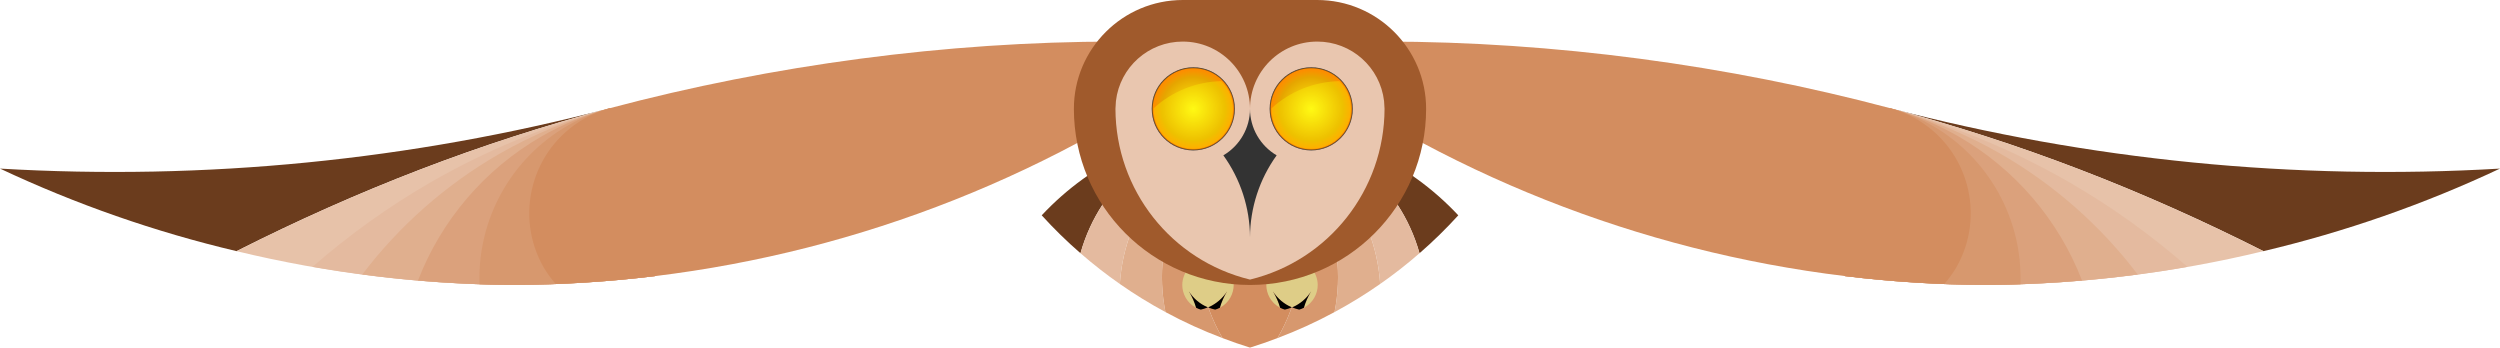
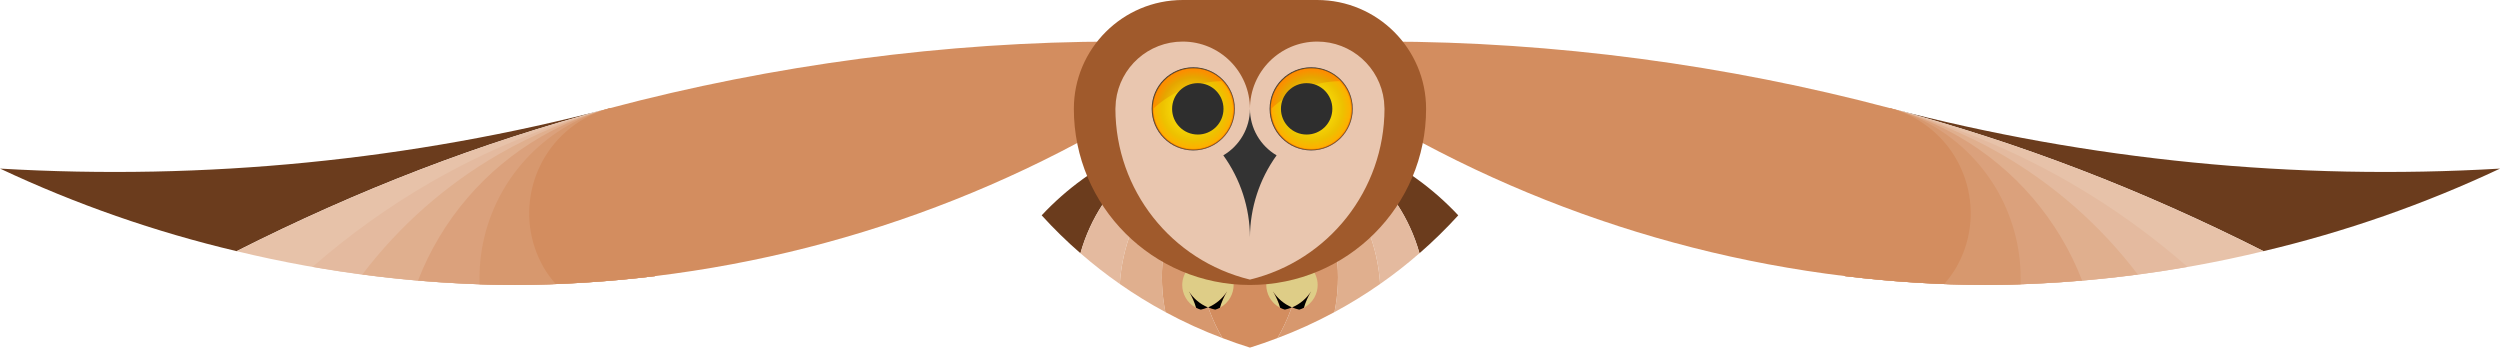
- <svg xmlns="http://www.w3.org/2000/svg" xmlns:xlink="http://www.w3.org/1999/xlink" width="1653.727" height="229.943" viewBox="0 0 1653.727 229.943" version="1.1" id="svg1">
-   <defs id="defs1">
-     <linearGradient id="linearGradient43">
-       <stop style="stop-color:#fff70f;stop-opacity:1;" offset="0" id="stop40" />
-       <stop style="stop-color:#e6a500;stop-opacity:1;" offset="0.764" id="stop41" />
-       <stop style="stop-color:#ff8b00;stop-opacity:1;" offset="0.964" id="stop42" />
-       <stop style="stop-color:#2e2e2e;stop-opacity:1;" offset="1" id="stop43" />
+ <svg xmlns="http://www.w3.org/2000/svg" xmlns:xlink="http://www.w3.org/1999/xlink" version="1.1" viewBox="0 0 1653.7 229.94">
+   <style>@media(prefers-color-scheme:dark){:root{background:#1E1F22}}</style>
+   <defs>
+     <linearGradient id="a">
+       <stop stop-color="#fff70f" offset="0" />
+       <stop stop-color="#e6a500" offset=".764" />
+       <stop stop-color="#ff8b00" offset=".964" />
+       <stop stop-color="#2e2e2e" offset="1" />
    </linearGradient>
-     <radialGradient xlink:href="#linearGradient43" id="radialGradient67-9" gradientUnits="userSpaceOnUse" gradientTransform="translate(-2413.012,-1102.94)" cx="4045.952" cy="1829.063" fx="4045.952" fy="1829.063" r="27.5" />
-     <filter style="color-interpolation-filters:sRGB" id="filter72-9" x="-0.011" y="-0.013" width="1.022" height="1.026">
-       <feGaussianBlur stdDeviation="0.255" id="feGaussianBlur72-9" />
+     <radialGradient id="b" cx="4046" cy="1829.1" r="27.5" gradientTransform="translate(-2413 -1102.9)" gradientUnits="userSpaceOnUse" xlink:href="#a" />
+     <radialGradient id="c" cx="4046" cy="1829.1" r="27.5" gradientTransform="translate(-2491 -1102.9)" gradientUnits="userSpaceOnUse" xlink:href="#a" />
+     <filter id="d" x="-.011" y="-.013" width="1.022" height="1.026" color-interpolation-filters="sRGB">
+       <feGaussianBlur stdDeviation="0.255" />
    </filter>
-     <meshgradient id="meshgradient33721-7" gradientUnits="userSpaceOnUse" x="-4190.951" y="1829.063" gradientTransform="translate(2578.011,-1102.94)">
-       <meshrow id="meshrow33835-6">
-         <meshpatch id="meshpatch33835-1">
-           <stop path="c 0,7.866  -5.342,14.484  -12.596,16.424" style="stop-color:#2e2e2e;stop-opacity:1" id="stop33835-4" />
-           <stop path="l -0.514,-1.917" style="stop-color:#2e2e2e;stop-opacity:1" id="stop33836-7" />
-           <stop path="c 6.407,-1.714  11.126,-7.559  11.126,-14.507" style="stop-color:#2e2e2e;stop-opacity:1" id="stop33837-6" />
-           <stop path="l 1.984,6e-05" style="stop-color:#2e2e2e;stop-opacity:1" id="stop33838-4" />
-         </meshpatch>
-         <meshpatch id="meshpatch33838-5">
-           <stop path="c -1.405,0.376  -2.881,0.576  -4.404,0.576" id="stop33839-8" />
-           <stop path="l 0,-1.984" style="stop-color:#2e2e2e;stop-opacity:1" id="stop33840-2" />
-           <stop path="c 1.345,0  2.65,-0.177  3.89,-0.509" style="stop-color:#2e2e2e;stop-opacity:1" id="stop33841-7" />
-         </meshpatch>
-         <meshpatch id="meshpatch33841-5">
-           <stop path="c -4.699,0  -8.953,-1.907  -12.03,-4.988" id="stop33842-4" />
-           <stop path="l 1.404,-1.402" style="stop-color:#2e2e2e;stop-opacity:1" id="stop33843-6" />
-           <stop path="c 2.718,2.722  6.475,4.406  10.626,4.406" style="stop-color:#cdcdcd;stop-opacity:1" id="stop33844-6" />
-         </meshpatch>
-         <meshpatch id="meshpatch33844-5">
-           <stop path="c -2.068,-2.071  -3.605,-4.673  -4.388,-7.584" id="stop33845-1" />
-           <stop path="l 1.916,-0.517" style="stop-color:#2e2e2e;stop-opacity:1" id="stop33846-9" />
-           <stop path="c 0.692,2.571  2.049,4.869  3.876,6.699" style="stop-color:#2e2e2e;stop-opacity:1" id="stop33847-0" />
-         </meshpatch>
-         <meshpatch id="meshpatch33847-0">
-           <stop path="c -0.38,-1.412  -0.582,-2.896  -0.582,-4.428" id="stop33848-3" />
-           <stop path="l 1.984,4.54747e-13" style="stop-color:#2e2e2e;stop-opacity:1" id="stop33849-3" />
-           <stop path="c -4.2792e-07,1.353  0.179,2.664  0.514,3.911" style="stop-color:#2e2e2e;stop-opacity:1" id="stop33850-0" />
-         </meshpatch>
-         <meshpatch id="meshpatch33850-7">
-           <stop path="c 0,-9.389  7.611,-17  17,-17" id="stop33851-2" />
-           <stop path="l 0,1.984" style="stop-color:#2e2e2e;stop-opacity:1" id="stop33852-6" />
-           <stop path="c -8.293,0  -15.016,6.723  -15.016,15.016" style="stop-color:#2e2e2e;stop-opacity:1" id="stop33853-7" />
-         </meshpatch>
-         <meshpatch id="meshpatch33853-7">
-           <stop path="c 9.389,0  17,7.611  17,17" id="stop33854-5" />
-           <stop path="l -1.984,4.54747e-13" style="stop-color:#2e2e2e;stop-opacity:1" id="stop33855-9" />
-           <stop path="c 0,-8.293  -6.723,-15.016  -15.016,-15.016" style="stop-color:#2e2e2e;stop-opacity:1" id="stop33856-0" />
-         </meshpatch>
-       </meshrow>
-       <meshrow id="meshrow33856-1">
-         <meshpatch id="meshpatch33856-0">
-           <stop path="l -0.264,-0.986" id="stop33857-3" />
-           <stop path="c 5.972,-1.597  10.37,-7.046  10.37,-13.521" style="stop-color:#2e2e2e;stop-opacity:1" id="stop33858-3" />
-           <stop path="l 1.021,-2.27374e-13" style="stop-color:#2e2e2e;stop-opacity:1" id="stop33859-8" />
-         </meshpatch>
-         <meshpatch id="meshpatch33859-7">
-           <stop path="l -9.09495e-13,-1.021" id="stop33860-5" />
-           <stop path="c 1.254,-6.79681e-07  2.469,-0.165  3.626,-0.474" style="stop-color:#2e2e2e;stop-opacity:1" id="stop33861-5" />
-         </meshpatch>
-         <meshpatch id="meshpatch33861-0">
-           <stop path="l 0.722,-0.721" id="stop33862-5" />
-           <stop path="c 2.533,2.537  6.035,4.107  9.904,4.107" style="stop-color:#2e2e2e;stop-opacity:1" id="stop33863-0" />
-         </meshpatch>
-         <meshpatch id="meshpatch33863-2">
-           <stop path="l 0.986,-0.266" id="stop33864-0" />
-           <stop path="c 0.645,2.396  1.91,4.538  3.612,6.243" style="stop-color:#2e2e2e;stop-opacity:1" id="stop33865-8" />
-         </meshpatch>
-         <meshpatch id="meshpatch33865-4">
-           <stop path="l 1.021,-4.54747e-13" id="stop33866-1" />
-           <stop path="c 3.16286e-08,1.261  0.167,2.483  0.479,3.645" style="stop-color:#2e2e2e;stop-opacity:1" id="stop33867-5" />
-         </meshpatch>
-         <meshpatch id="meshpatch33867-7">
-           <stop path="l -9.09495e-13,1.021" id="stop33868-7" />
-           <stop path="c -7.729,2.2656e-07  -13.995,6.266  -13.995,13.995" style="stop-color:#2e2e2e;stop-opacity:1" id="stop33869-7" />
-         </meshpatch>
-         <meshpatch id="meshpatch33869-0">
-           <stop path="l -1.021,-4.54747e-13" id="stop33870-0" />
-           <stop path="c -2.26559e-07,-7.729  -6.266,-13.995  -13.995,-13.995" style="stop-color:#2e2e2e;stop-opacity:1" id="stop33871-1" />
-         </meshpatch>
-       </meshrow>
-       <meshrow id="meshrow33871-3">
-         <meshpatch id="meshpatch33871-7">
-           <stop path="l -3.626,-13.521" id="stop33872-6" />
-           <stop path="l 0,0" style="stop-color:#2e2e2e;stop-opacity:1" id="stop33873-7" />
-           <stop path="l 13.995,2.27374e-13" style="stop-color:#2e2e2e;stop-opacity:1" id="stop33874-3" />
-         </meshpatch>
-         <meshpatch id="meshpatch33874-3">
-           <stop path="l 9.09495e-13,-13.995" id="stop33875-3" />
-           <stop path="l -4e-06,-3e-05" style="stop-color:#2e2e2e;stop-opacity:1" id="stop33876-4" />
-         </meshpatch>
-         <meshpatch id="meshpatch33876-9">
-           <stop path="l 9.904,-9.889" id="stop33877-0" />
-           <stop path="l 3e-05,-1e-05" style="stop-color:#2e2e2e;stop-opacity:1" id="stop33878-1" />
-         </meshpatch>
-         <meshpatch id="meshpatch33878-2">
-           <stop path="l 13.516,-3.645" id="stop33879-4" />
-           <stop path="l -3e-05,-1.7e-05" style="stop-color:#2e2e2e;stop-opacity:1" id="stop33880-0" />
-         </meshpatch>
-         <meshpatch id="meshpatch33880-8">
-           <stop path="l 13.995,0" id="stop33881-8" />
-           <stop path="l 1.9e-05,-3e-06" style="stop-color:#2e2e2e;stop-opacity:1" id="stop33882-7" />
-         </meshpatch>
-         <meshpatch id="meshpatch33882-4">
-           <stop path="l 9.09495e-13,13.995" id="stop33883-0" />
-           <stop path="l -1e-05,1e-05" style="stop-color:#2e2e2e;stop-opacity:1" id="stop33884-0" />
-         </meshpatch>
-         <meshpatch id="meshpatch33884-2">
-           <stop path="l -13.995,0" id="stop33885-0" />
-           <stop path="l -1e-05,-1e-05" style="stop-color:#2e2e2e;stop-opacity:1" id="stop33886-6" />
-         </meshpatch>
-       </meshrow>
-     </meshgradient>
-     <radialGradient xlink:href="#linearGradient43" id="radialGradient35022-1" gradientUnits="userSpaceOnUse" gradientTransform="translate(-2491.012,-1102.939)" cx="4045.952" cy="1829.063" fx="4045.952" fy="1829.063" r="27.5" />
-     <filter style="color-interpolation-filters:sRGB" id="filter72-3" x="-0.011" y="-0.013" width="1.022" height="1.026">
-       <feGaussianBlur stdDeviation="0.255" id="feGaussianBlur72-3" />
+     <filter id="e" x="-.011" y="-.013" width="1.022" height="1.026" color-interpolation-filters="sRGB">
+       <feGaussianBlur stdDeviation="0.255" />
    </filter>
-     <meshgradient id="meshgradient34971-0" gradientUnits="userSpaceOnUse" x="-4190.951" y="1829.063" gradientTransform="translate(2650.011,-1102.939)">
-       <meshrow id="meshrow34992-7">
-         <meshpatch id="meshpatch34974-0">
-           <stop path="c 0,7.866  -5.342,14.484  -12.596,16.424" style="stop-color:#2e2e2e;stop-opacity:1" id="stop34971-5" />
-           <stop path="l -0.514,-1.917" style="stop-color:#2e2e2e;stop-opacity:1" id="stop34972-9" />
-           <stop path="c 6.407,-1.714  11.126,-7.559  11.126,-14.507" style="stop-color:#2e2e2e;stop-opacity:1" id="stop34973-8" />
-           <stop path="l 1.984,6e-05" style="stop-color:#2e2e2e;stop-opacity:1" id="stop34974-9" />
-         </meshpatch>
-         <meshpatch id="meshpatch34977-3">
-           <stop path="c -1.405,0.376  -2.881,0.576  -4.404,0.576" id="stop34975-5" />
-           <stop path="l 0,-1.984" style="stop-color:#2e2e2e;stop-opacity:1" id="stop34976-7" />
-           <stop path="c 1.345,0  2.65,-0.177  3.89,-0.509" style="stop-color:#2e2e2e;stop-opacity:1" id="stop34977-2" />
-         </meshpatch>
-         <meshpatch id="meshpatch34980-8">
-           <stop path="c -4.699,0  -8.953,-1.907  -12.03,-4.988" id="stop34978-0" />
-           <stop path="l 1.404,-1.402" style="stop-color:#2e2e2e;stop-opacity:1" id="stop34979-7" />
-           <stop path="c 2.718,2.722  6.475,4.406  10.626,4.406" style="stop-color:#cdcdcd;stop-opacity:1" id="stop34980-6" />
-         </meshpatch>
-         <meshpatch id="meshpatch34983-1">
-           <stop path="c -2.068,-2.071  -3.605,-4.673  -4.388,-7.584" id="stop34981-2" />
-           <stop path="l 1.916,-0.517" style="stop-color:#2e2e2e;stop-opacity:1" id="stop34982-6" />
-           <stop path="c 0.692,2.571  2.049,4.869  3.876,6.699" style="stop-color:#2e2e2e;stop-opacity:1" id="stop34983-7" />
-         </meshpatch>
-         <meshpatch id="meshpatch34986-7">
-           <stop path="c -0.38,-1.412  -0.582,-2.896  -0.582,-4.428" id="stop34984-0" />
-           <stop path="l 1.984,4.54747e-13" style="stop-color:#2e2e2e;stop-opacity:1" id="stop34985-4" />
-           <stop path="c -4.2792e-07,1.353  0.179,2.664  0.514,3.911" style="stop-color:#2e2e2e;stop-opacity:1" id="stop34986-7" />
-         </meshpatch>
-         <meshpatch id="meshpatch34989-3">
-           <stop path="c 0,-9.389  7.611,-17  17,-17" id="stop34987-2" />
-           <stop path="l 0,1.984" style="stop-color:#2e2e2e;stop-opacity:1" id="stop34988-7" />
-           <stop path="c -8.293,0  -15.016,6.723  -15.016,15.016" style="stop-color:#2e2e2e;stop-opacity:1" id="stop34989-8" />
-         </meshpatch>
-         <meshpatch id="meshpatch34992-9">
-           <stop path="c 9.389,0  17,7.611  17,17" id="stop34990-9" />
-           <stop path="l -1.984,4.54747e-13" style="stop-color:#2e2e2e;stop-opacity:1" id="stop34991-0" />
-           <stop path="c 0,-8.293  -6.723,-15.016  -15.016,-15.016" style="stop-color:#2e2e2e;stop-opacity:1" id="stop34992-8" />
-         </meshpatch>
-       </meshrow>
-       <meshrow id="meshrow35007-1">
-         <meshpatch id="meshpatch34995-7">
-           <stop path="l -0.264,-0.986" id="stop34993-1" />
-           <stop path="c 5.972,-1.597  10.37,-7.046  10.37,-13.521" style="stop-color:#2e2e2e;stop-opacity:1" id="stop34994-1" />
-           <stop path="l 1.021,-2.27374e-13" style="stop-color:#2e2e2e;stop-opacity:1" id="stop34995-3" />
-         </meshpatch>
-         <meshpatch id="meshpatch34997-1">
-           <stop path="l -9.09495e-13,-1.021" id="stop34996-1" />
-           <stop path="c 1.254,-6.79681e-07  2.469,-0.165  3.626,-0.474" style="stop-color:#2e2e2e;stop-opacity:1" id="stop34997-1" />
-         </meshpatch>
-         <meshpatch id="meshpatch34999-0">
-           <stop path="l 0.722,-0.721" id="stop34998-7" />
-           <stop path="c 2.533,2.537  6.035,4.107  9.904,4.107" style="stop-color:#2e2e2e;stop-opacity:1" id="stop34999-3" />
-         </meshpatch>
-         <meshpatch id="meshpatch35001-5">
-           <stop path="l 0.986,-0.266" id="stop35000-8" />
-           <stop path="c 0.645,2.396  1.91,4.538  3.612,6.243" style="stop-color:#2e2e2e;stop-opacity:1" id="stop35001-4" />
-         </meshpatch>
-         <meshpatch id="meshpatch35003-5">
-           <stop path="l 1.021,-4.54747e-13" id="stop35002-8" />
-           <stop path="c 3.16286e-08,1.261  0.167,2.483  0.479,3.645" style="stop-color:#2e2e2e;stop-opacity:1" id="stop35003-4" />
-         </meshpatch>
-         <meshpatch id="meshpatch35005-4">
-           <stop path="l -9.09495e-13,1.021" id="stop35004-7" />
-           <stop path="c -7.729,2.2656e-07  -13.995,6.266  -13.995,13.995" style="stop-color:#2e2e2e;stop-opacity:1" id="stop35005-3" />
-         </meshpatch>
-         <meshpatch id="meshpatch35007-4">
-           <stop path="l -1.021,-4.54747e-13" id="stop35006-7" />
-           <stop path="c -2.26559e-07,-7.729  -6.266,-13.995  -13.995,-13.995" style="stop-color:#2e2e2e;stop-opacity:1" id="stop35007-6" />
-         </meshpatch>
-       </meshrow>
-       <meshrow id="meshrow35022-9">
-         <meshpatch id="meshpatch35010-1">
-           <stop path="l -3.626,-13.521" id="stop35008-7" />
-           <stop path="l 0,0" style="stop-color:#2e2e2e;stop-opacity:1" id="stop35009-0" />
-           <stop path="l 13.995,2.27374e-13" style="stop-color:#2e2e2e;stop-opacity:1" id="stop35010-8" />
-         </meshpatch>
-         <meshpatch id="meshpatch35012-3">
-           <stop path="l 9.09495e-13,-13.995" id="stop35011-0" />
-           <stop path="l -4e-06,-3e-05" style="stop-color:#2e2e2e;stop-opacity:1" id="stop35012-3" />
-         </meshpatch>
-         <meshpatch id="meshpatch35014-0">
-           <stop path="l 9.904,-9.889" id="stop35013-4" />
-           <stop path="l 3e-05,-1e-05" style="stop-color:#2e2e2e;stop-opacity:1" id="stop35014-1" />
-         </meshpatch>
-         <meshpatch id="meshpatch35016-6">
-           <stop path="l 13.516,-3.645" id="stop35015-3" />
-           <stop path="l -3e-05,-1.7e-05" style="stop-color:#2e2e2e;stop-opacity:1" id="stop35016-5" />
-         </meshpatch>
-         <meshpatch id="meshpatch35018-2">
-           <stop path="l 13.995,0" id="stop35017-7" />
-           <stop path="l 1.9e-05,-3e-06" style="stop-color:#2e2e2e;stop-opacity:1" id="stop35018-7" />
-         </meshpatch>
-         <meshpatch id="meshpatch35020-5">
-           <stop path="l 9.09495e-13,13.995" id="stop35019-7" />
-           <stop path="l -1e-05,1e-05" style="stop-color:#2e2e2e;stop-opacity:1" id="stop35020-8" />
-         </meshpatch>
-         <meshpatch id="meshpatch35022-3">
-           <stop path="l -13.995,0" id="stop35021-9" />
-           <stop path="l -1e-05,-1e-05" style="stop-color:#2e2e2e;stop-opacity:1" id="stop35022-2" />
-         </meshpatch>
-       </meshrow>
-     </meshgradient>
  </defs>
-   <g id="symbol" version="1.1" revision="Jul 06, 2024" transform="translate(-765.5769,-654.1229)">
-     <path id="symbol-v1.0-wing-7" style="fill:#6b3c1d;fill-opacity:1;stroke:none;stroke-width:0.615;paint-order:markers fill stroke" d="m 1168.669,725.773 c -131.427,34.409 -267.468,47.848 -403.092,39.871 50.124,23.583 102.566,41.886 156.479,54.613 80.163,-40.468 160.422,-71.566 246.613,-94.484 z m 847.543,0 c 86.191,22.918 166.45,54.016 246.613,94.484 53.913,-12.727 106.355,-31.03 156.478,-54.613 -135.624,7.977 -271.664,-5.462 -403.092,-39.871 z" />
-     <path id="symbol-v1.0-wing-6" style="fill:#e7c2a9;fill-opacity:1;stroke:none;stroke-width:0.615;paint-order:markers fill stroke" d="m 1169.052,725.666 c -86.337,22.928 -166.714,54.063 -246.996,94.592 60.276,14.577 122.046,22.083 184.059,22.365 9.034,-0.041 18.047,-0.312 27.051,-0.658 a 72,72 0 0 1 -7.838,-10.771 72,72 0 0 1 26.355,-98.354 72,72 0 0 1 17.369,-7.174 z m 846.777,0 a 72,72 0 0 1 17.369,7.174 72,72 0 0 1 26.355,98.354 72,72 0 0 1 -7.838,10.771 c 9.004,0.346 18.017,0.618 27.051,0.658 62.013,-0.282 123.782,-7.788 184.059,-22.365 -80.283,-40.529 -160.659,-71.664 -246.996,-94.592 z" />
-     <path id="symbol-v1.0-wing-5" style="fill:#e4ba9f;fill-opacity:1;stroke:none;stroke-width:0.38;paint-order:markers fill stroke" d="m 1169.081,725.775 a 493.5,493.5 0 0 0 -119.057,49.172 493.5,493.5 0 0 0 -77.734,55.707 c 44.167,7.719 88.928,11.764 133.824,11.969 31.11,-0.14 62.057,-2.132 92.707,-5.855 z m 846.719,0 -29.74,110.992 c 30.65,3.724 61.597,5.715 92.707,5.855 44.897,-0.204 89.657,-4.25 133.824,-11.969 a 493.5,493.5 0 0 0 -77.734,-55.707 493.5,493.5 0 0 0 -119.057,-49.172 z" />
-     <path id="symbol-v1.0-wing-4" style="fill:#e0af8e;fill-opacity:1;stroke:none;stroke-width:0.235;paint-order:markers fill stroke" d="m 1169.067,725.726 a 305,305 0 0 0 -73.58,30.389 305,305 0 0 0 -90.264,79.566 c 33.426,4.414 67.118,6.788 100.891,6.941 31.11,-0.14 62.057,-2.132 92.707,-5.855 z m 846.746,0 -29.754,111.041 c 30.65,3.724 61.597,5.715 92.707,5.855 33.773,-0.154 67.464,-2.527 100.891,-6.941 a 305,305 0 0 0 -90.264,-79.566 305,305 0 0 0 -73.58,-30.389 z" />
-     <path id="symbol-v1.0-wing-3" style="fill:#dba17c;fill-opacity:1;stroke:none;stroke-width:0.1;paint-order:markers fill stroke" d="m 1169.059,725.695 a 188.5,188.5 0 0 0 -45.475,18.783 188.5,188.5 0 0 0 -81.525,95.217 c 21.29,1.812 42.655,2.831 64.055,2.928 31.11,-0.14 62.057,-2.132 92.707,-5.855 z m 846.762,0 -29.762,111.072 c 30.65,3.724 61.597,5.715 92.707,5.855 21.4,-0.097 42.765,-1.116 64.055,-2.928 a 188.5,188.5 0 0 0 -81.525,-95.217 188.5,188.5 0 0 0 -45.475,-18.783 z" />
-     <path id="symbol-v1.0-wing-2" style="fill:#d7986e;fill-opacity:1;stroke:none;stroke-width:0.1;paint-order:markers fill stroke" d="m 1169.055,725.676 a 116.5,116.5 0 0 0 -28.104,11.609 116.5,116.5 0 0 0 -58.172,104.891 c 7.773,0.263 15.551,0.412 23.334,0.447 31.11,-0.14 62.059,-2.131 92.709,-5.855 z m 846.77,0 -29.768,111.092 c 30.651,3.724 61.599,5.715 92.709,5.855 7.783,-0.035 15.561,-0.184 23.334,-0.447 a 116.5,116.5 0 0 0 -58.172,-104.891 116.5,116.5 0 0 0 -28.104,-11.609 z" />
-     <path id="symbol-v1.0-wing-1" style="fill:#d38d5f;fill-opacity:1;stroke:none;stroke-width:0.615;paint-order:markers fill stroke" d="m 1503.44,681.621 c -112.034,0.075 -226.833,15.48 -334.389,44.043 a 72,72 0 0 0 -17.369,7.174 72,72 0 0 0 -26.355,98.354 72,72 0 0 0 7.838,10.771 c 0.01,0 0.015,3e-4 0.025,0 3.142,-0.121 6.28,-0.264 9.418,-0.42 7.855,-0.395 15.699,-0.881 23.523,-1.506 2.175,-0.172 4.347,-0.359 6.519,-0.549 8.744,-0.771 17.471,-1.664 26.17,-2.721 136.15,-16.541 266.315,-67.923 377.547,-149.93 -24.255,-2.426 -48.574,-4.165 -72.928,-5.215 z m 178,0 v 0.002 c -24.353,1.05 -48.673,2.789 -72.928,5.215 111.231,82.007 241.397,133.389 377.547,149.93 8.699,1.057 17.426,1.95 26.17,2.721 2.173,0.19 4.344,0.377 6.519,0.549 7.825,0.625 15.668,1.111 23.523,1.506 3.137,0.156 6.276,0.299 9.418,0.42 0.01,3e-4 0.017,0 0.025,0 a 72,72 0 0 0 7.838,-10.771 72,72 0 0 0 -26.355,-98.354 72,72 0 0 0 -17.369,-7.174 c -107.555,-28.563 -222.355,-43.968 -334.389,-44.043 z" />
-     <path id="symbol-v1.0-tail-5" style="fill:#6b3c1d;fill-opacity:1;stroke-width:0.736;-inkscape-stroke:none;paint-order:markers fill stroke" d="m 1582.333,737.088 a 188.5,188.5 0 0 0 -127.676,59.467 305,305 0 0 0 25.654,25.082 116.5,116.5 0 0 1 102.021,-84.549 z m 20.215,0 a 116.5,116.5 0 0 1 102.022,84.549 305,305 0 0 0 25.654,-25.082 188.5,188.5 0 0 0 -127.676,-59.467 z" />
-     <path id="symbol-v1.0-tail-4" style="fill:#e4ba9f;fill-opacity:1;stroke-width:0.736;-inkscape-stroke:none;paint-order:markers fill stroke" d="m 1592.44,736.623 a 116.5,116.5 0 0 1 86.092,105.348 305,305 0 0 0 26.037,-20.334 116.5,116.5 0 0 0 -102.022,-84.549 188.5,188.5 0 0 0 -10.107,-0.465 z m 0,0 a 188.5,188.5 0 0 0 -10.107,0.465 116.5,116.5 0 0 0 -102.021,84.549 305,305 0 0 0 26.037,20.334 116.5,116.5 0 0 1 86.092,-105.348 z" />
-     <path id="symbol-v1.0-tail-3" style="fill:#e0af8e;fill-opacity:1;stroke-width:0.736;-inkscape-stroke:none;paint-order:markers fill stroke" d="m 1592.44,736.623 a 116.5,116.5 0 0 1 55.914,123.937 305,305 0 0 0 30.178,-18.59 116.5,116.5 0 0 0 -86.092,-105.348 z m 0,0 a 116.5,116.5 0 0 0 -86.092,105.348 305,305 0 0 0 30.178,18.59 116.5,116.5 0 0 1 55.914,-123.937 z" />
-     <path id="symbol-v1.0-tail-2" style="fill:#d7986e;fill-opacity:1;stroke-width:0.736;-inkscape-stroke:none;paint-order:markers fill stroke" d="m 1592.44,736.623 a 116.5,116.5 0 0 1 18.193,141.135 305,305 0 0 0 37.721,-17.197 116.5,116.5 0 0 0 -55.914,-123.937 z m 0,0 a 116.5,116.5 0 0 0 -55.914,123.937 305,305 0 0 0 37.721,17.197 116.5,116.5 0 0 1 18.193,-141.135 z" />
-     <path id="symbol-v1.0-tail-1" style="fill:#d38d5f;fill-opacity:1;stroke-width:0.736;-inkscape-stroke:none;paint-order:markers fill stroke" d="m 1592.44,736.623 a 116.5,116.5 0 0 0 -18.193,141.135 305,305 0 0 0 18.193,6.309 305,305 0 0 0 18.193,-6.309 116.5,116.5 0 0 0 -18.193,-141.135 z" />
-     <path id="symbol-v1.0-claw-3" style="display:inline;fill:#decd87;fill-opacity:1;stroke:none;stroke-width:0.1;paint-order:markers fill stroke" d="M 1564.641 825.625 C 1554.351 825.699 1547.651 834.212 1547.641 842.625 C 1547.641 848.249 1550.605 854.491 1556.803 857.707 C 1555.695 853.892 1554.081 850.243 1552.005 846.857 C 1555.008 851.581 1559.382 855.275 1564.542 857.447 L 1564.645 857.412 L 1564.749 857.447 C 1569.908 855.275 1574.282 851.581 1577.286 846.857 C 1575.209 850.243 1573.595 853.892 1572.487 857.707 C 1578.686 854.491 1581.649 848.249 1581.649 842.625 C 1581.644 834.212 1574.94 825.699 1564.649 825.625 L 1564.641 825.625 z M 1620.231 825.625 C 1609.941 825.699 1603.237 834.212 1603.231 842.625 C 1603.231 848.249 1606.195 854.491 1612.393 857.707 C 1611.285 853.892 1609.671 850.243 1607.594 846.857 C 1610.598 851.581 1614.972 855.275 1620.132 857.447 L 1620.235 857.412 L 1620.339 857.447 C 1625.498 855.275 1629.872 851.581 1632.876 846.857 C 1630.799 850.243 1629.185 853.892 1628.077 857.707 C 1634.276 854.491 1637.239 848.249 1637.239 842.625 C 1637.229 834.212 1630.53 825.699 1620.239 825.625 L 1620.231 825.625 z " />
-     <path id="symbol-v1.0-claw-2" style="display:inline;fill:#000000;fill-opacity:1;stroke:none;stroke-width:0.1;paint-order:markers fill stroke" d="M 1552.005 846.857 A 44.5 44.5 0 0 1 1556.803 857.707 C 1557.776 858.212 1558.809 858.628 1559.891 858.943 C 1561.483 858.584 1563.039 858.082 1564.542 857.447 A 27.5 27.5 0 0 1 1552.005 846.857 z M 1632.876 846.857 A 27.5 27.5 0 0 1 1620.339 857.447 C 1621.841 858.082 1623.397 858.584 1624.989 858.943 C 1626.072 858.628 1627.104 858.212 1628.077 857.707 A 44.5 44.5 0 0 1 1632.876 846.857 z " />
-     <path id="symbol-v1.0-claw-1" style="display:inline;fill:#000000;fill-opacity:1;stroke:none;stroke-width:0.1;paint-order:markers fill stroke" d="M 1577.286 846.857 A 27.5 27.5 0 0 1 1564.749 857.447 C 1566.252 858.082 1567.807 858.584 1569.399 858.943 C 1570.482 858.628 1571.514 858.212 1572.487 857.707 A 44.5 44.5 0 0 1 1577.286 846.857 z M 1607.594 846.857 A 44.5 44.5 0 0 1 1612.393 857.707 C 1613.366 858.212 1614.398 858.628 1615.481 858.943 C 1617.073 858.584 1618.629 858.082 1620.132 857.447 A 27.5 27.5 0 0 1 1607.594 846.857 z " />
-     <path id="symbol-v1.0-head-2" style="display:inline;fill:#a05a2c;fill-opacity:1;stroke:none;stroke-width:0.09;paint-order:markers fill stroke" d="m 1548.028,654.123 c -39.764,0 -72.088,32.236 -72.088,72 0,64.341 52.159,116.5 116.5,116.5 64.341,0 116.5,-52.159 116.5,-116.5 0,-39.764 -32.323,-72 -72.088,-72 z" />
-     <path id="symbol-v1.0-head-1" style="display:inline;fill:#e9c6af;fill-opacity:1;stroke:none;stroke-width:0.09;paint-order:markers fill stroke" d="m 1547.94,681.623 a 44.5,44.5 0 0 0 -44.186,39.338 116.5,116.5 0 0 0 -0.314,5.162 116.5,116.5 0 0 0 89,112.939 116.5,116.5 0 0 0 89,-112.939 116.5,116.5 0 0 0 -0.315,-5.162 44.5,44.5 0 0 0 -44.185,-39.338 44.5,44.5 0 0 0 -44.5,44.5 44.5,44.5 0 0 0 -44.5,-44.5 z" />
-     <path id="symbol-v1.1-beak-1" style="display:inline;fill:#333333;fill-opacity:1;stroke:none;stroke-width:0.072;paint-order:markers fill stroke" d="m 1592.44,726.123 c -0.01,12.65 -6.716,24.351 -17.627,30.752 11.382,15.795 17.545,34.752 17.627,54.221 0.082,-19.469 6.245,-38.425 17.627,-54.221 -10.911,-6.401 -17.618,-18.102 -17.627,-30.752 z" />
-     <circle style="fill:url(#radialGradient35022-1);fill-opacity:1;stroke:none;stroke-width:0.1;paint-order:markers fill stroke" id="symbol-v1.1-eye-3a" cx="1554.94" cy="726.124" r="27.5" />
-     <path id="symbol-v1.1-eye-2a" style="opacity:0.5;mix-blend-mode:overlay;fill:#cdcdcd;fill-opacity:1;stroke:none;stroke-width:0.262;paint-order:markers fill stroke;filter:url(#filter72-3)" d="m -4145.684,1809.67 a 72,72 0 0 1 46.953,18.785 27.5,27.5 0 0 1 0.043,0.607 27.5,27.5 0 0 1 -27.5,27.5 27.5,27.5 0 0 1 -27.5,-27.5 27.5,27.5 0 0 1 8.004,-19.393 z" transform="matrix(-0.9549613,0,0,0.9549613,-2385.409,-1020.378)" />
-     <circle style="fill:url(#meshgradient34971-0);fill-opacity:1;stroke:none;stroke-width:0.062;paint-order:markers fill stroke" id="symbol-v1.1-eye-1a" cx="-1557.94" cy="726.124" r="17" transform="scale(-1,1)" />
-     <circle style="fill:url(#radialGradient67-9);fill-opacity:1;stroke:none;stroke-width:0.1;paint-order:markers fill stroke" id="symbol-v1.1-eye-3" cx="1632.94" cy="726.123" r="27.5" />
-     <path id="symbol-v1.1-eye-2" style="opacity:0.5;mix-blend-mode:overlay;fill:#cdcdcd;fill-opacity:1;stroke:none;stroke-width:0.262;paint-order:markers fill stroke;filter:url(#filter72-9)" d="m -4145.684,1809.67 a 72,72 0 0 1 46.953,18.785 27.5,27.5 0 0 1 0.043,0.607 27.5,27.5 0 0 1 -27.5,27.5 27.5,27.5 0 0 1 -27.5,-27.5 27.5,27.5 0 0 1 8.004,-19.393 z" transform="matrix(-0.9549613,0,0,0.9549613,-2307.408,-1020.379)" />
-     <circle style="fill:url(#meshgradient33721-7);fill-opacity:1;stroke:none;stroke-width:0.062;paint-order:markers fill stroke" id="symbol-v1.1-eye-1" cx="-1629.94" cy="726.124" r="17" transform="scale(-1,1)" />
+   <g id="f" transform="translate(-765.58 -654.12)">
+     <path d="m1168.7 725.77c-131.43 34.409-267.47 47.848-403.09 39.871 50.124 23.583 102.57 41.886 156.48 54.613 80.163-40.468 160.42-71.566 246.61-94.484zm847.54 0c86.191 22.918 166.45 54.016 246.61 94.484 53.912-12.727 106.35-31.03 156.48-54.613-135.62 7.977-271.66-5.462-403.09-39.871z" fill="#6b3c1d" style="paint-order:markers fill stroke" />
+     <path d="m1169.1 725.67c-86.337 22.928-166.71 54.063-247 94.592 60.276 14.577 122.05 22.083 184.06 22.365 9.034-0.041 18.046-0.312 27.051-0.658a72 72 0 0 1-7.838-10.771 72 72 0 0 1 26.356-98.354 72 72 0 0 1 17.369-7.174zm846.78 0a72 72 0 0 1 17.369 7.174 72 72 0 0 1 26.356 98.354 72 72 0 0 1-7.838 10.771c9.004 0.346 18.017 0.618 27.051 0.658 62.013-0.282 123.78-7.788 184.06-22.365-80.283-40.529-160.66-71.664-247-94.592z" fill="#e7c2a9" style="paint-order:markers fill stroke" />
+     <path d="m1169.1 725.78a493.5 493.5 0 0 0-119.06 49.172 493.5 493.5 0 0 0-77.734 55.707c44.167 7.719 88.928 11.764 133.82 11.969 31.11-0.14 62.057-2.132 92.707-5.855zm846.72 0-29.74 110.99c30.65 3.724 61.597 5.715 92.707 5.855 44.896-0.204 89.657-4.25 133.82-11.969a493.5 493.5 0 0 0-77.734-55.707 493.5 493.5 0 0 0-119.06-49.172z" fill="#e4ba9f" style="paint-order:markers fill stroke" />
+     <path d="m1169.1 725.73a305 305 0 0 0-73.58 30.389 305 305 0 0 0-90.264 79.566c33.426 4.414 67.118 6.788 100.89 6.941 31.11-0.14 62.057-2.132 92.707-5.855zm846.75 0-29.754 111.04c30.65 3.724 61.597 5.715 92.707 5.855 33.773-0.154 67.464-2.527 100.89-6.941a305 305 0 0 0-90.264-79.566 305 305 0 0 0-73.58-30.389z" fill="#e0af8e" style="paint-order:markers fill stroke" />
+     <path d="m1169.1 725.7a188.5 188.5 0 0 0-45.475 18.783 188.5 188.5 0 0 0-81.525 95.217c21.29 1.812 42.655 2.831 64.055 2.928 31.11-0.14 62.057-2.132 92.707-5.855zm846.76 0-29.762 111.07c30.65 3.724 61.597 5.715 92.707 5.855 21.4-0.097 42.765-1.116 64.055-2.928a188.5 188.5 0 0 0-81.525-95.217 188.5 188.5 0 0 0-45.475-18.783z" fill="#dba17c" style="paint-order:markers fill stroke" />
+     <path d="m1169.1 725.68a116.5 116.5 0 0 0-28.104 11.609 116.5 116.5 0 0 0-58.172 104.89c7.773 0.263 15.551 0.412 23.334 0.447 31.11-0.14 62.058-2.131 92.709-5.855zm846.77 0-29.768 111.09c30.65 3.724 61.599 5.715 92.709 5.855 7.783-0.035 15.561-0.184 23.334-0.447a116.5 116.5 0 0 0-58.172-104.89 116.5 116.5 0 0 0-28.104-11.609z" fill="#d7986e" style="paint-order:markers fill stroke" />
+     <path d="m1503.4 681.62c-112.03 0.075-226.83 15.48-334.39 44.043a72 72 0 0 0-17.369 7.174 72 72 0 0 0-26.356 98.354 72 72 0 0 0 7.838 10.772c0.01 0 0.015 3e-4 0.025 0 3.142-0.121 6.28-0.264 9.418-0.42 7.855-0.395 15.699-0.881 23.524-1.506 2.175-0.172 4.347-0.359 6.519-0.549 8.744-0.771 17.471-1.664 26.17-2.721 136.15-16.541 266.32-67.923 377.55-149.93-24.255-2.426-48.574-4.165-72.928-5.215zm178 0v2e-3c-24.353 1.05-48.673 2.789-72.928 5.215 111.23 82.007 241.4 133.39 377.55 149.93 8.699 1.057 17.426 1.95 26.17 2.721 2.173 0.19 4.344 0.377 6.519 0.549 7.825 0.625 15.668 1.111 23.523 1.506 3.137 0.156 6.276 0.299 9.418 0.42 0.01 3e-4 0.017 0 0.025 0a72 72 0 0 0 7.838-10.772 72 72 0 0 0-26.356-98.354 72 72 0 0 0-17.369-7.174c-107.56-28.563-222.35-43.968-334.39-44.043z" fill="#d38d5f" style="paint-order:markers fill stroke" />
+     <g stroke-width=".736">
+       <path d="m1582.3 737.09a188.5 188.5 0 0 0-127.68 59.467 305 305 0 0 0 25.654 25.082 116.5 116.5 0 0 1 102.02-84.549zm20.215 0a116.5 116.5 0 0 1 102.02 84.549 305 305 0 0 0 25.654-25.082 188.5 188.5 0 0 0-127.68-59.467z" fill="#6b3c1d" style="-inkscape-stroke:none;paint-order:markers fill stroke" />
+       <path d="m1592.4 736.62a116.5 116.5 0 0 1 86.092 105.35 305 305 0 0 0 26.037-20.334 116.5 116.5 0 0 0-102.02-84.549 188.5 188.5 0 0 0-10.107-0.465zm0 0a188.5 188.5 0 0 0-10.108 0.465 116.5 116.5 0 0 0-102.02 84.549 305 305 0 0 0 26.037 20.334 116.5 116.5 0 0 1 86.092-105.35z" fill="#e4ba9f" style="-inkscape-stroke:none;paint-order:markers fill stroke" />
+       <path d="m1592.4 736.62a116.5 116.5 0 0 1 55.914 123.94 305 305 0 0 0 30.178-18.59 116.5 116.5 0 0 0-86.092-105.35zm0 0a116.5 116.5 0 0 0-86.092 105.35 305 305 0 0 0 30.178 18.59 116.5 116.5 0 0 1 55.914-123.94z" fill="#e0af8e" style="-inkscape-stroke:none;paint-order:markers fill stroke" />
+       <path d="m1592.4 736.62a116.5 116.5 0 0 1 18.193 141.13 305 305 0 0 0 37.721-17.197 116.5 116.5 0 0 0-55.914-123.94zm0 0a116.5 116.5 0 0 0-55.914 123.94 305 305 0 0 0 37.721 17.197 116.5 116.5 0 0 1 18.193-141.13z" fill="#d7986e" style="-inkscape-stroke:none;paint-order:markers fill stroke" />
+       <path d="m1592.4 736.62a116.5 116.5 0 0 0-18.193 141.13 305 305 0 0 0 18.193 6.309 305 305 0 0 0 18.193-6.309 116.5 116.5 0 0 0-18.193-141.13z" fill="#d38d5f" style="-inkscape-stroke:none;paint-order:markers fill stroke" />
+     </g>
+     <path d="m1564.6 825.62c-10.29 0.074-16.99 8.588-17 17 0 5.624 2.963 11.866 9.162 15.082-1.108-3.814-2.722-7.463-4.799-10.85 3.004 4.724 7.378 8.418 12.537 10.59l0.103-0.035 0.103 0.035c5.16-2.172 9.533-5.866 12.537-10.59-2.077 3.386-3.691 7.035-4.799 10.85 6.199-3.216 9.162-9.458 9.162-15.082-0.006-8.412-6.71-16.926-17-17h-0.008zm55.59 0c-10.29 0.074-16.994 8.588-17 17 0 5.624 2.963 11.866 9.162 15.082-1.108-3.814-2.722-7.463-4.799-10.85 3.004 4.724 7.378 8.418 12.537 10.59l0.103-0.035 0.103 0.035c5.16-2.172 9.533-5.866 12.537-10.59-2.077 3.386-3.691 7.035-4.799 10.85 6.199-3.216 9.162-9.458 9.162-15.082-0.01-8.412-6.71-16.926-17-17h-0.008z" fill="#decd87" style="paint-order:markers fill stroke" />
+     <path d="m1552 846.86a44.5 44.5 0 0 1 4.799 10.85c0.973 0.505 2.005 0.921 3.088 1.236 1.592-0.359 3.147-0.861 4.65-1.496a27.5 27.5 0 0 1-12.537-10.59zm80.871 0a27.5 27.5 0 0 1-12.537 10.59c1.503 0.635 3.059 1.137 4.65 1.496 1.083-0.315 2.115-0.731 3.088-1.236a44.5 44.5 0 0 1 4.799-10.85z" style="paint-order:markers fill stroke" />
+     <path d="m1577.3 846.86a27.5 27.5 0 0 1-12.537 10.59c1.503 0.635 3.059 1.137 4.65 1.496 1.083-0.315 2.115-0.731 3.088-1.236a44.5 44.5 0 0 1 4.799-10.85zm30.309 0a44.5 44.5 0 0 1 4.799 10.85c0.973 0.505 2.005 0.921 3.088 1.236 1.592-0.359 3.147-0.861 4.65-1.496a27.5 27.5 0 0 1-12.537-10.59z" style="paint-order:markers fill stroke" />
+     <path d="m1548 654.12c-39.764 0-72.088 32.236-72.088 72 0 64.341 52.159 116.5 116.5 116.5 64.341 0 116.5-52.159 116.5-116.5 0-39.764-32.323-72-72.088-72z" fill="#a05a2c" style="paint-order:markers fill stroke" />
+     <path d="m1547.9 681.62a44.5 44.5 0 0 0-44.186 39.338 116.5 116.5 0 0 0-0.314 5.162 116.5 116.5 0 0 0 89 112.94 116.5 116.5 0 0 0 89-112.94 116.5 116.5 0 0 0-0.315-5.162 44.5 44.5 0 0 0-44.186-39.338 44.5 44.5 0 0 0-44.5 44.5 44.5 44.5 0 0 0-44.5-44.5z" fill="#e9c6af" style="paint-order:markers fill stroke" />
+     <path d="m1592.4 726.12c-0.01 12.65-6.716 24.351-17.627 30.752 11.382 15.795 17.545 34.752 17.627 54.221 0.082-19.469 6.245-38.425 17.627-54.221-10.911-6.401-17.618-18.102-17.627-30.752z" fill="#333" style="paint-order:markers fill stroke" />
+     <circle id="g" cx="1554.9" cy="726.12" r="27.5" fill="url(#c)" style="paint-order:markers fill stroke" />
+     <path id="h" transform="matrix(-.95496 0 0 .95496 -2385.4 -1020.4)" d="m-4145.7 1809.7a72 72 0 0 1 46.953 18.785 27.5 27.5 0 0 1 0.043 0.607 27.5 27.5 0 0 1-27.5 27.5 27.5 27.5 0 0 1-27.5-27.5 27.5 27.5 0 0 1 8.004-19.393z" fill="#cdcdcd" filter="url(#e)" opacity=".5" style="mix-blend-mode:overlay;paint-order:markers fill stroke" />
+     <circle id="i" transform="scale(-1,1)" cx="-1557.9" cy="726.12" r="17" fill="#2e2e2e" style="paint-order:markers fill stroke" />
+     <circle cx="1632.9" cy="726.12" r="27.5" fill="url(#b)" style="paint-order:markers fill stroke" />
+     <path transform="matrix(-.95496 0 0 .95496 -2307.4 -1020.4)" d="m-4145.7 1809.7a72 72 0 0 1 46.953 18.785 27.5 27.5 0 0 1 0.043 0.607 27.5 27.5 0 0 1-27.5 27.5 27.5 27.5 0 0 1-27.5-27.5 27.5 27.5 0 0 1 8.004-19.393z" fill="#cdcdcd" filter="url(#d)" opacity=".5" style="mix-blend-mode:overlay;paint-order:markers fill stroke" />
+     <circle transform="scale(-1,1)" cx="-1629.9" cy="726.12" r="17" fill="#2e2e2e" style="paint-order:markers fill stroke" />
  </g>
</svg>
